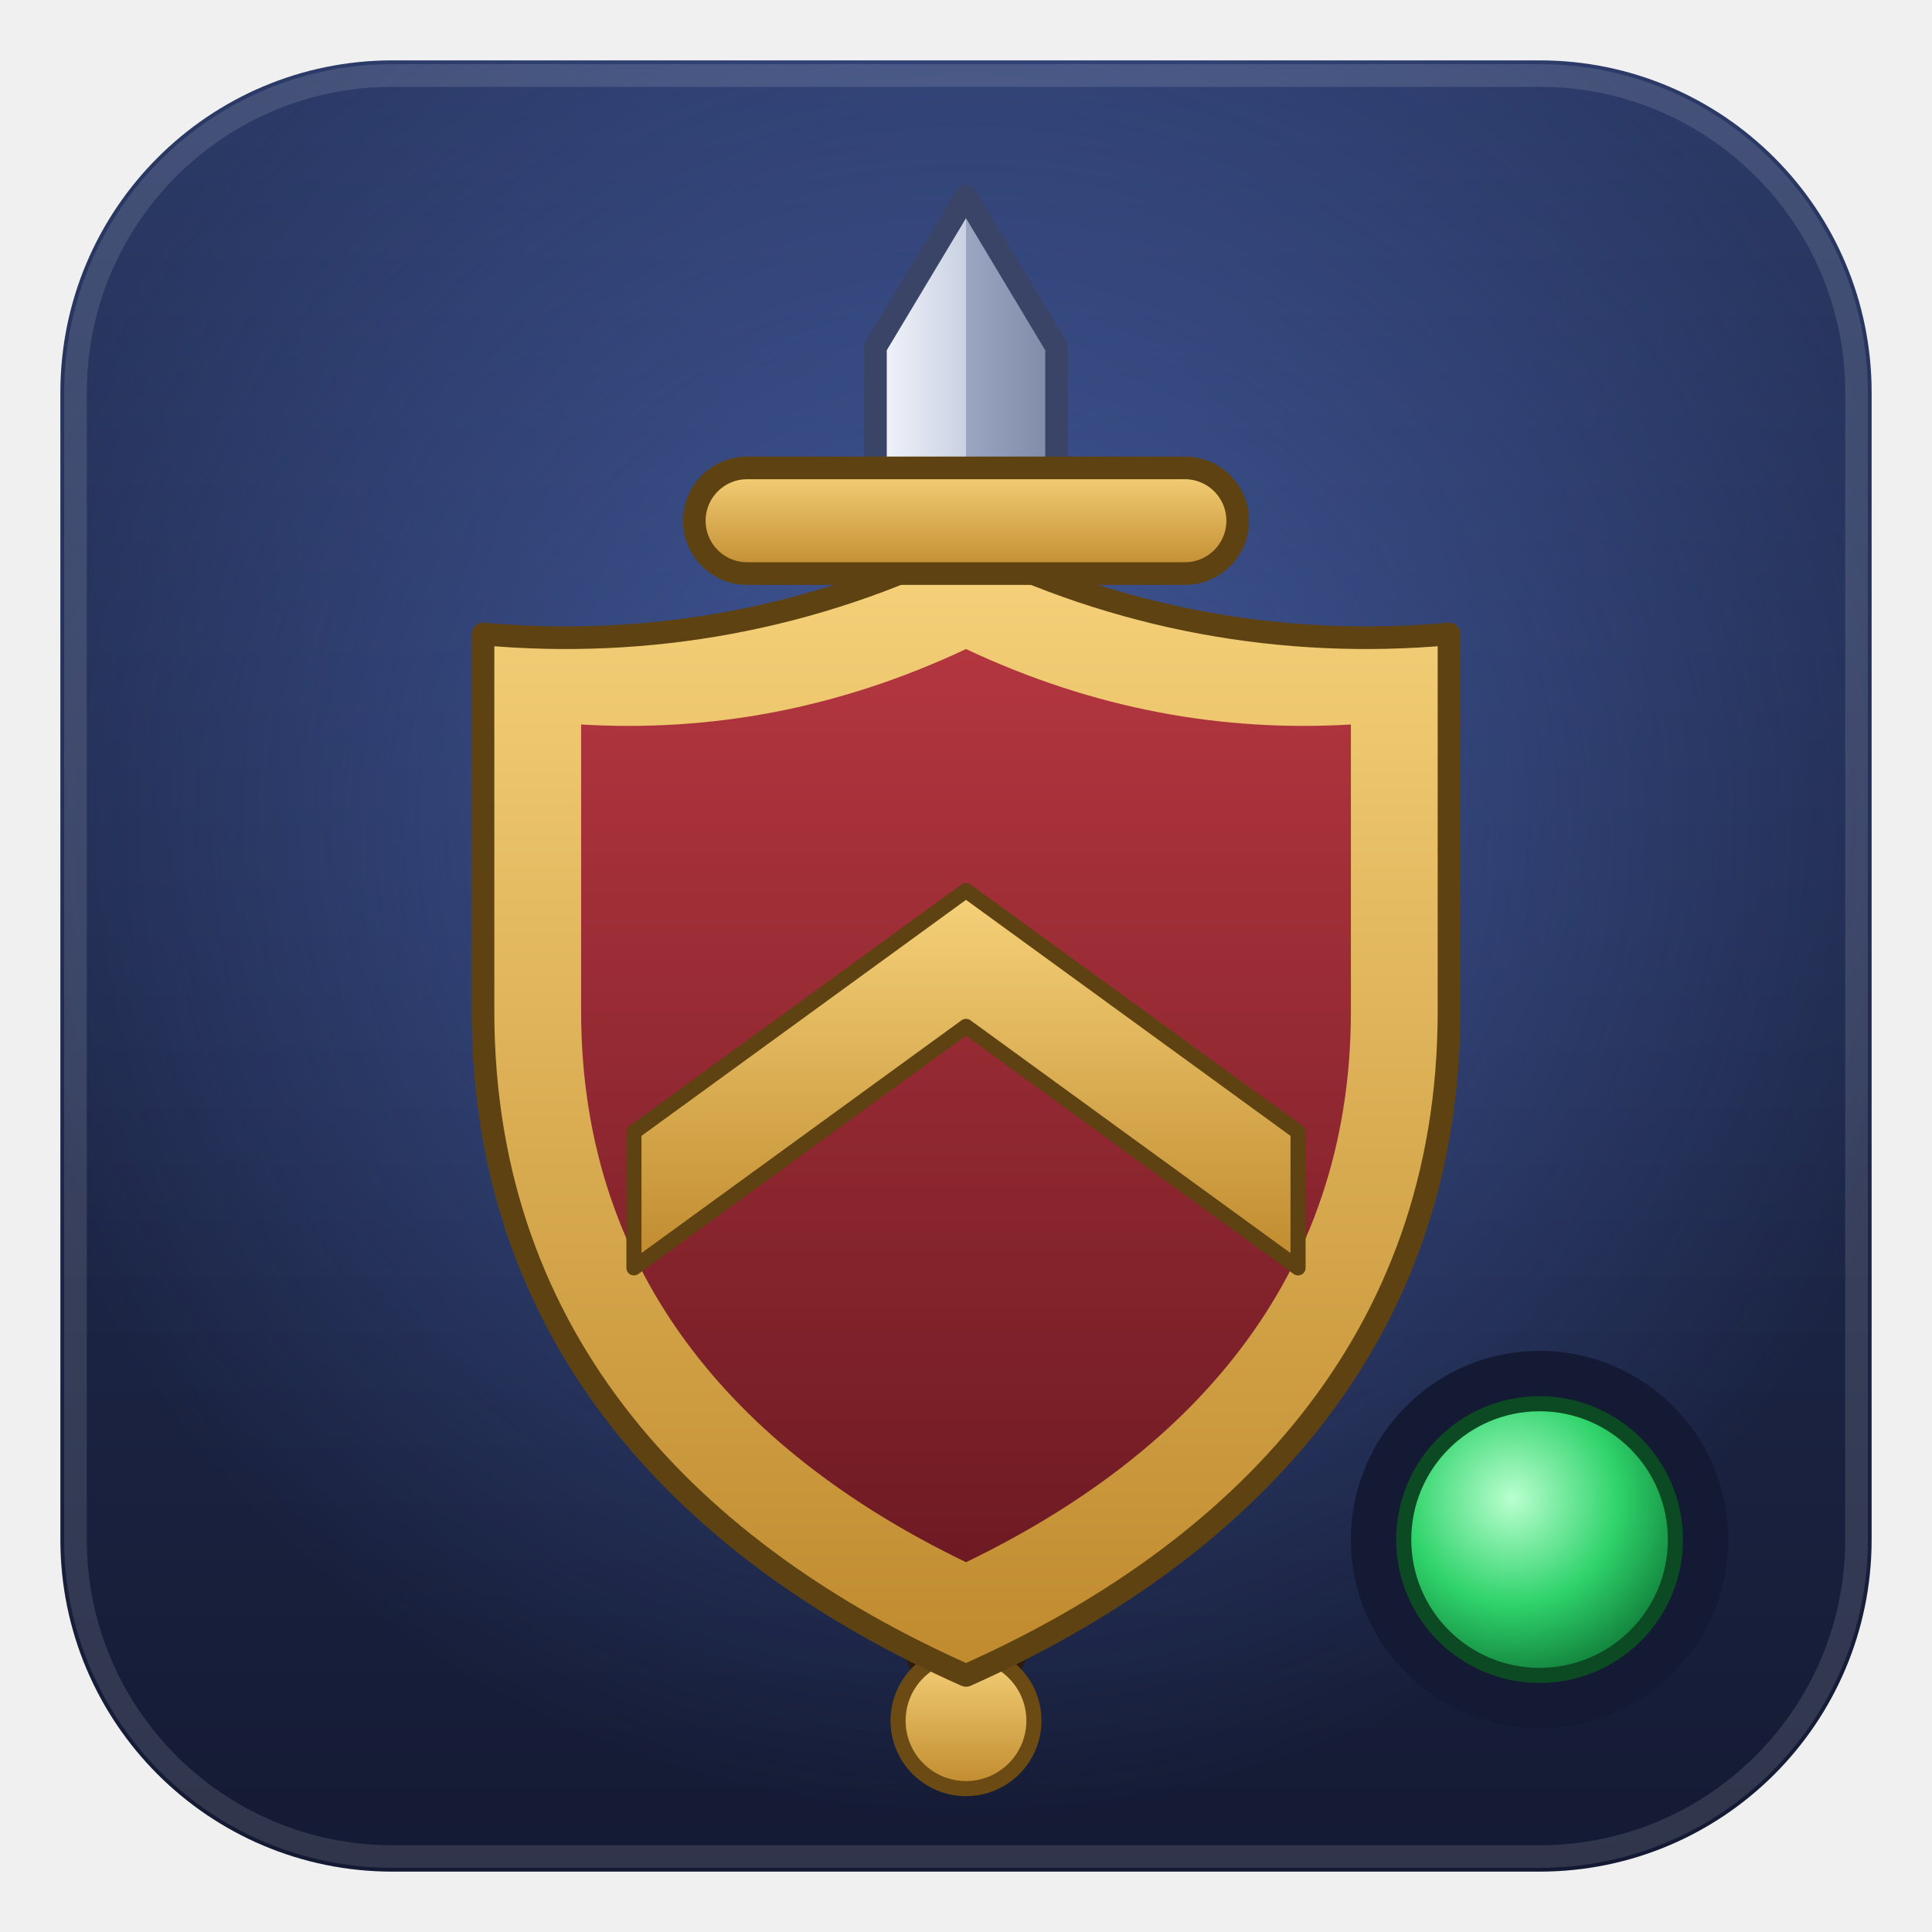
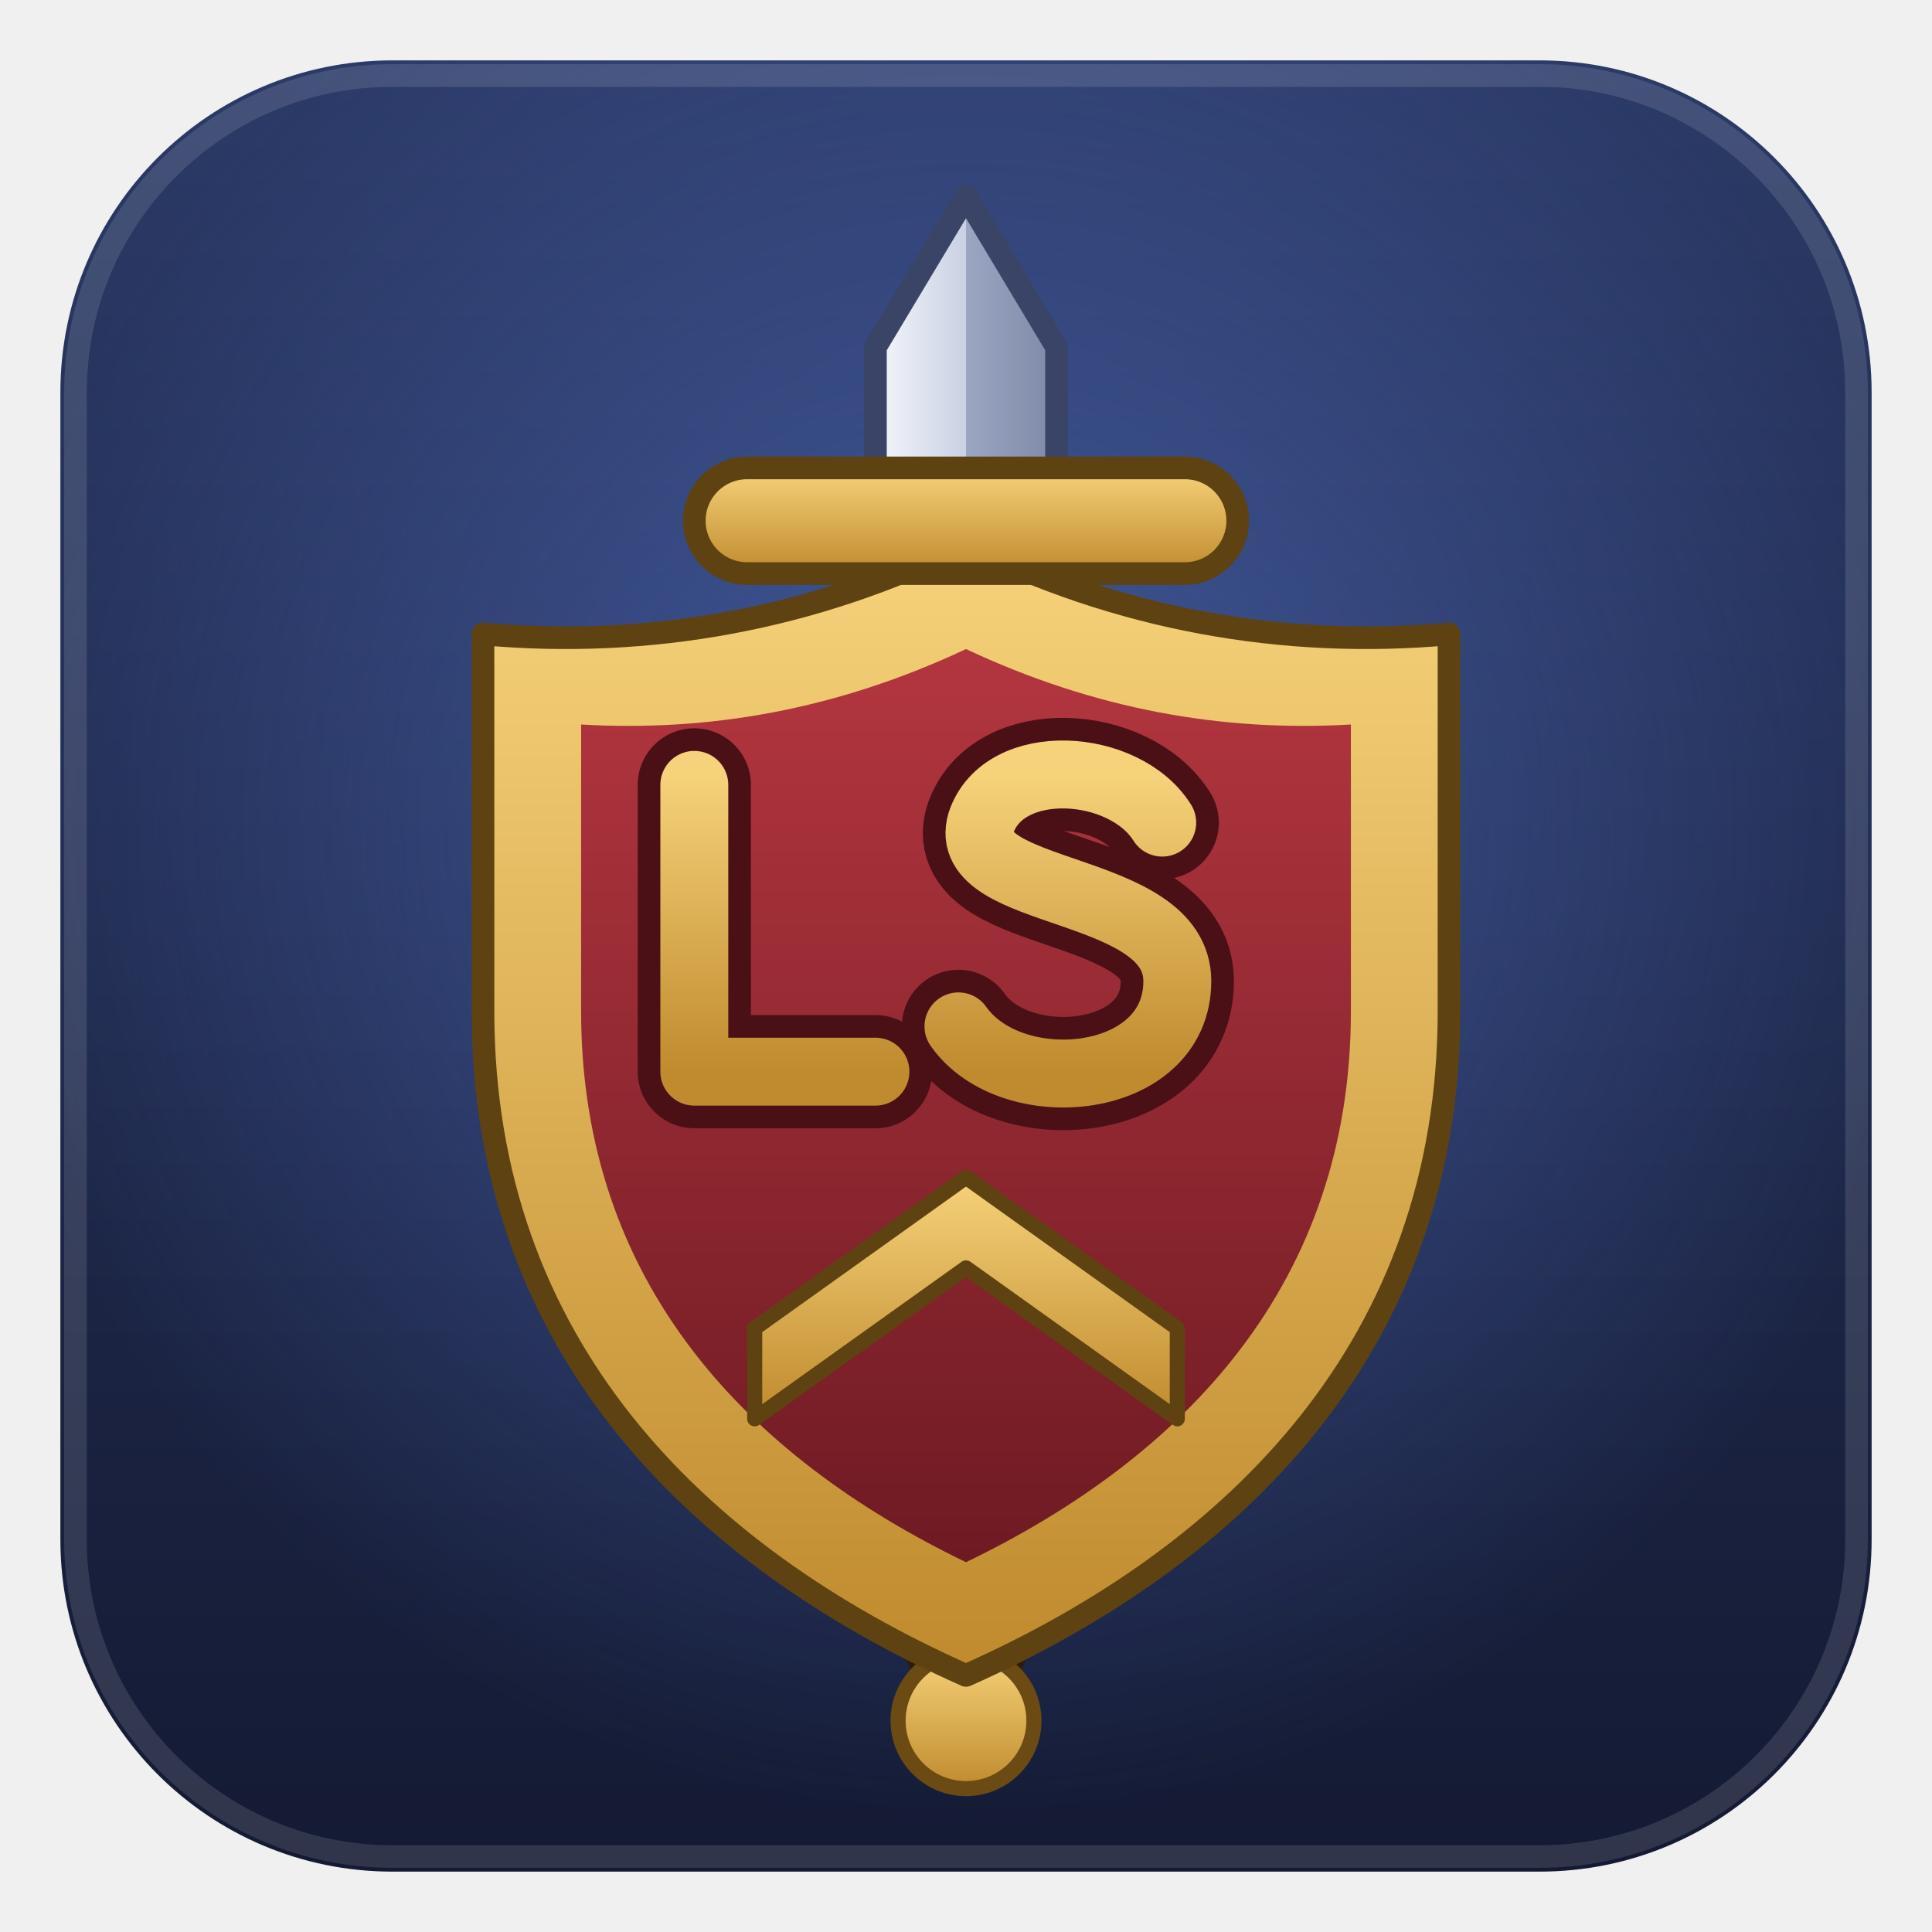
<svg xmlns="http://www.w3.org/2000/svg" width="256" height="256" viewBox="0 0 256 256">
  <defs>
    <linearGradient id="bg" x1="0" y1="0" x2="0" y2="1">
      <stop offset="0" stop-color="#2b3a67" />
      <stop offset="1" stop-color="#141a33" />
    </linearGradient>
    <radialGradient id="glow" cx="0.5" cy="0.42" r="0.55">
      <stop offset="0" stop-color="#5b7bd5" stop-opacity="0.55" />
      <stop offset="1" stop-color="#5b7bd5" stop-opacity="0" />
    </radialGradient>
    <linearGradient id="blade" x1="0" y1="0" x2="1" y2="0">
      <stop offset="0" stop-color="#f4f6fb" />
      <stop offset="0.5" stop-color="#c9d1e3" />
      <stop offset="0.5" stop-color="#9aa6c2" />
      <stop offset="1" stop-color="#7d89a6" />
    </linearGradient>
    <linearGradient id="gold" x1="0" y1="0" x2="0" y2="1">
      <stop offset="0" stop-color="#f6d27a" />
      <stop offset="1" stop-color="#c08a2e" />
    </linearGradient>
    <linearGradient id="face" x1="0" y1="0" x2="0" y2="1">
      <stop offset="0" stop-color="#b3363f" />
      <stop offset="1" stop-color="#6e1a23" />
    </linearGradient>
-     <radialGradient id="live" cx="0.4" cy="0.35" r="0.65">
-       <stop offset="0" stop-color="#b9ffcf" />
-       <stop offset="0.6" stop-color="#2fd36b" />
-       <stop offset="1" stop-color="#14873f" />
-     </radialGradient>
  </defs>
  <rect x="8" y="8" width="240" height="240" rx="44" fill="url(#bg)" />
  <rect x="8" y="8" width="240" height="240" rx="44" fill="url(#glow)" />
  <rect x="10" y="10" width="236" height="236" rx="42" fill="none" stroke="#ffffff" stroke-opacity="0.12" stroke-width="3" />
  <path d="M128 26 L140 46 L140 150 L116 150 L116 46 Z" fill="url(#blade)" stroke="#3a4466" stroke-width="3" stroke-linejoin="round" />
  <rect x="121" y="196" width="14" height="26" rx="3" fill="#5a3a22" stroke="#2c1c10" stroke-width="2" />
  <circle cx="128" cy="228" r="9" fill="url(#gold)" stroke="#6b4a14" stroke-width="2" />
  <path d="M128 72 C108 82 86 86 64 84 L64 134 C64 178 92 206 128 222 C164 206 192 178 192 134 L192 84 C170 86 148 82 128 72 Z" fill="url(#gold)" stroke="#5e4212" stroke-width="3" stroke-linejoin="round" />
  <path d="M128 86 C111 94 94 97 77 96 L77 134 C77 170 99 193 128 207 C157 193 179 170 179 134 L179 96 C162 97 145 94 128 86 Z" fill="url(#face)" />
-   <path d="M84 150 L128 118 L172 150 L172 168 L128 136 L84 168 Z" fill="url(#gold)" stroke="#5e4212" stroke-width="2" stroke-linejoin="round" />
+   <g fill="none" stroke-linecap="round" stroke-linejoin="round">
+     <path d="M92 104 V142 H116 M154 109 C149 101 133 100 130 109 C127 119 156 117 156 130 C156 144 134 146 127 136" stroke="#4a1016" stroke-width="15" />
+     <path d="M92 104 V142 H116 M154 109 C149 101 133 100 130 109 C127 119 156 117 156 130 C156 144 134 146 127 136" stroke="url(#gold)" stroke-width="9" />
+   </g>
+   <path d="M100 176 L128 156 L156 176 L156 188 L128 168 L100 188 Z" fill="url(#gold)" stroke="#5e4212" stroke-width="2" stroke-linejoin="round" />
  <rect x="92" y="62" width="72" height="14" rx="7" fill="url(#gold)" stroke="#5e4212" stroke-width="3" />
-   <circle cx="204" cy="204" r="25" fill="#141a33" />
-   <circle cx="204" cy="204" r="18" fill="url(#live)" stroke="#0b4a22" stroke-width="2" />
</svg>
